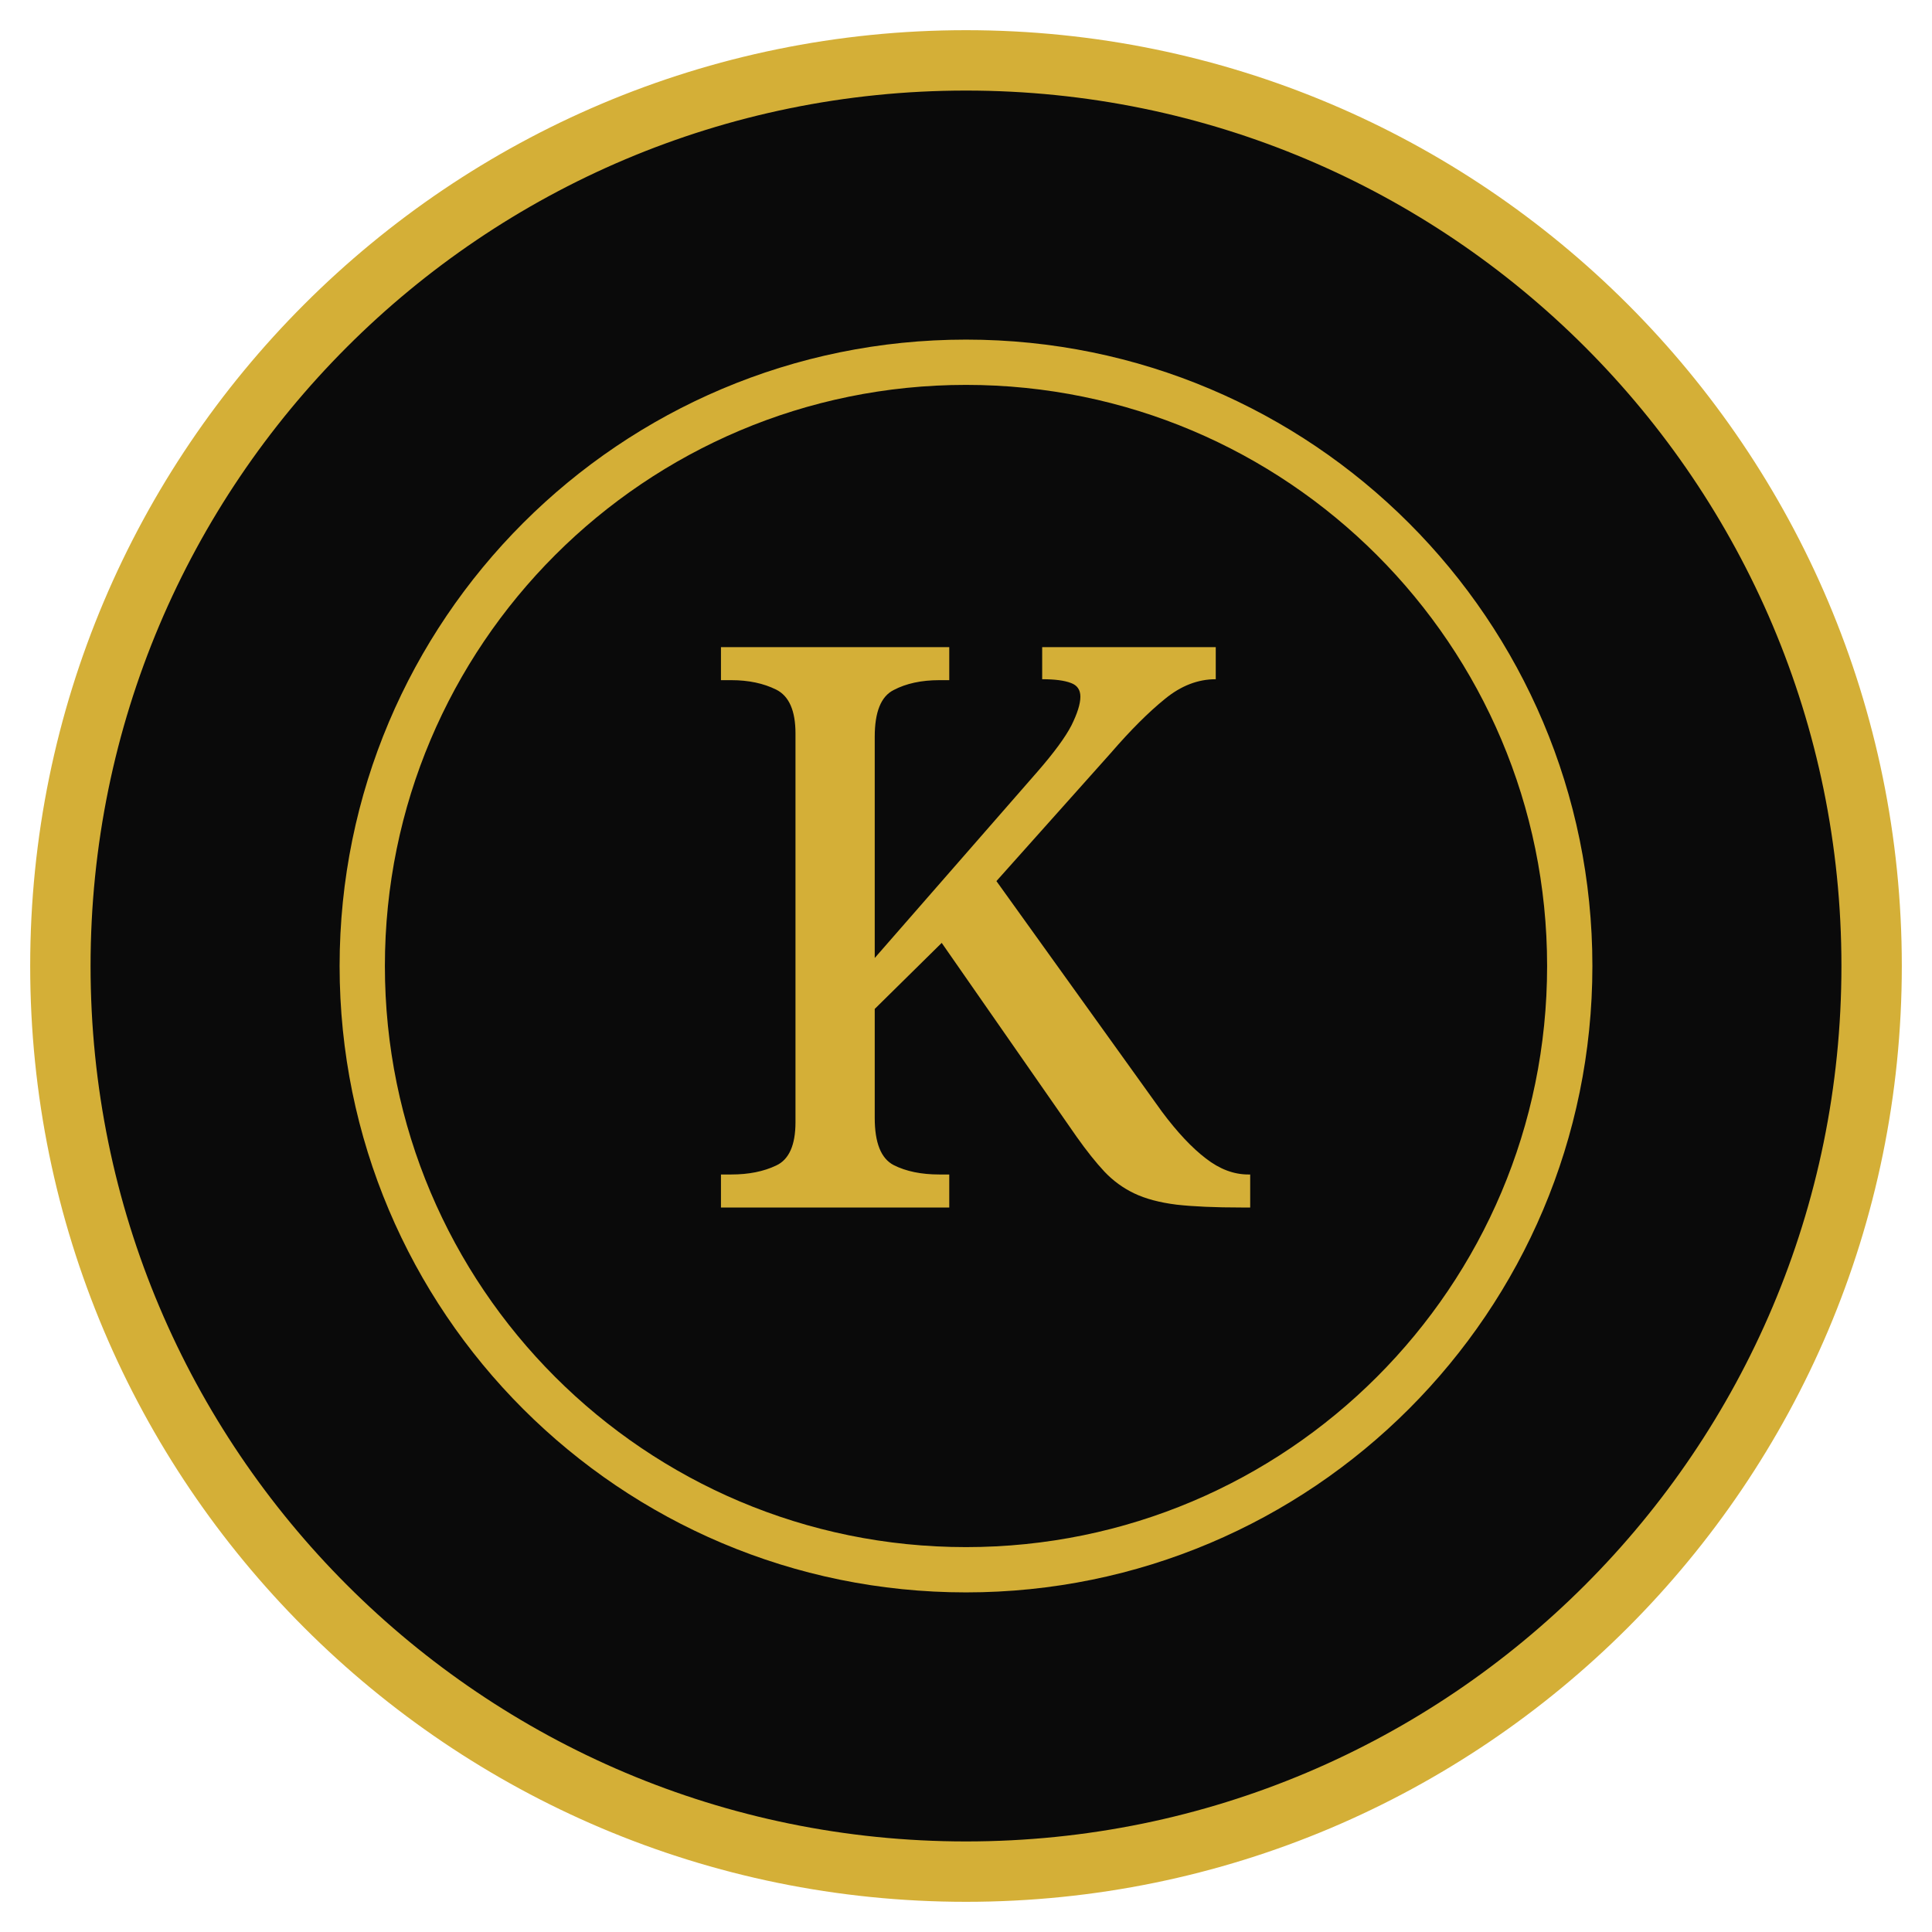
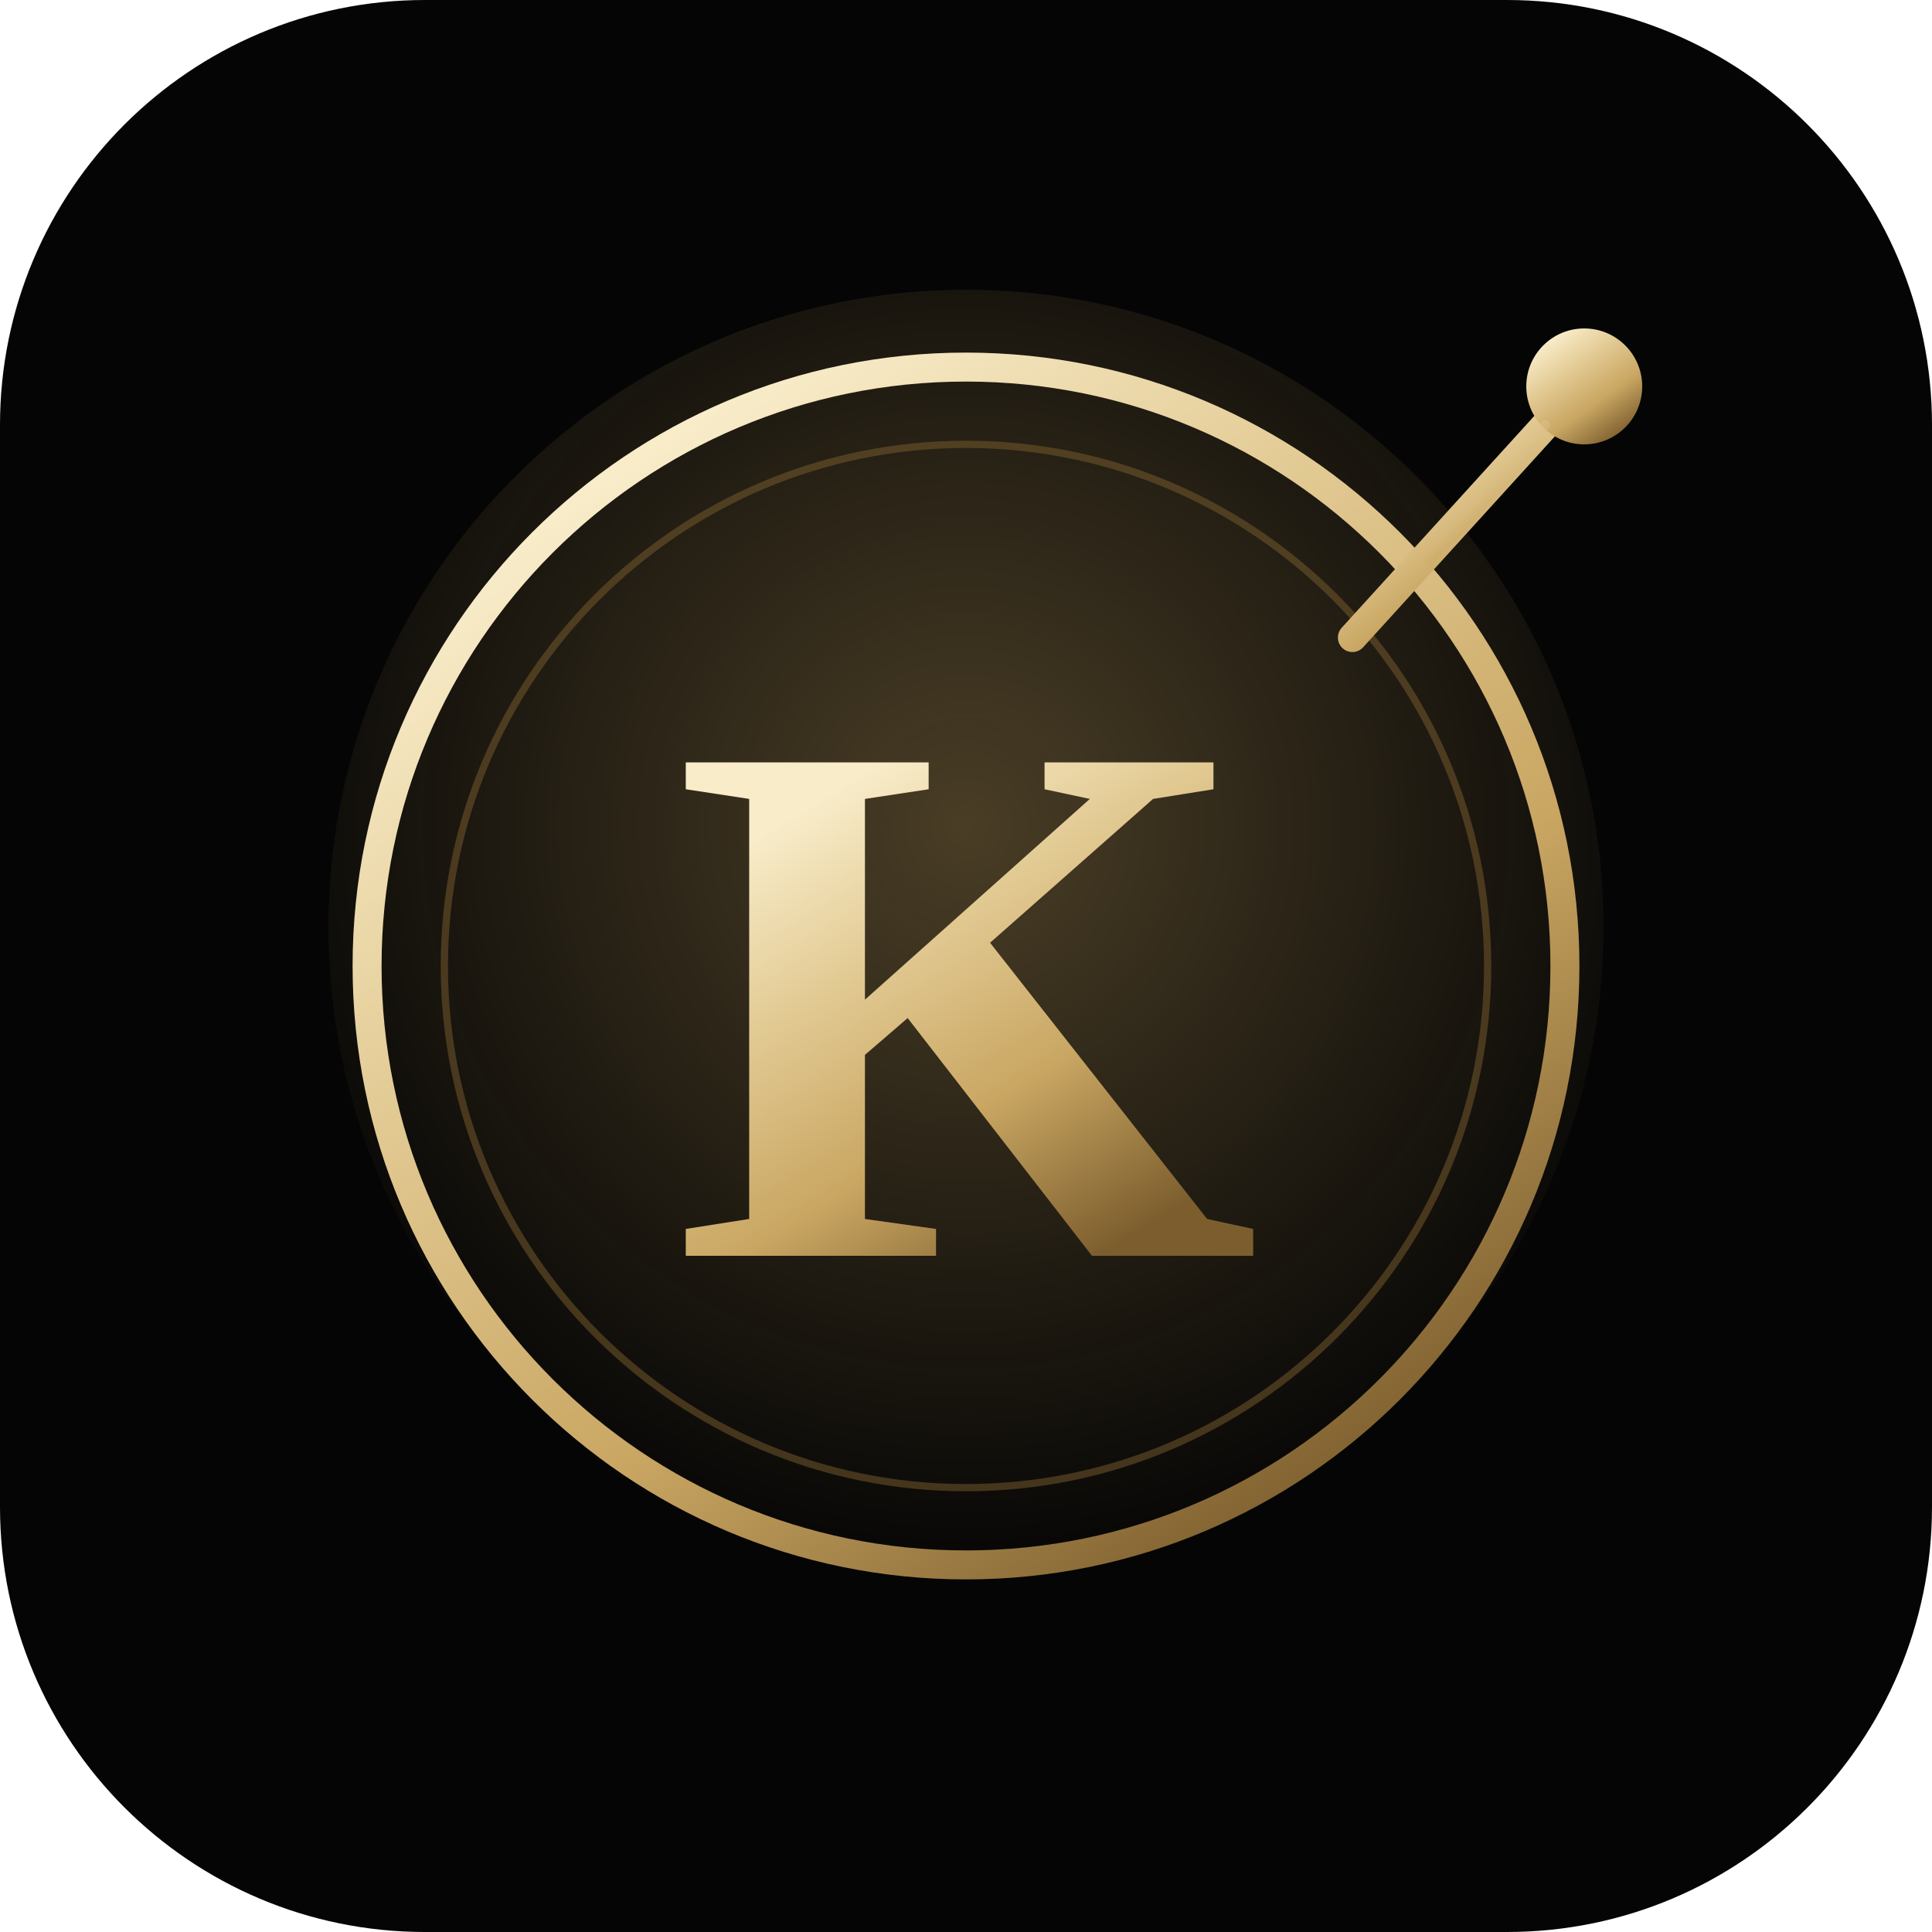
- <svg xmlns="http://www.w3.org/2000/svg" viewBox="0 0 64 64">
-   <circle cx="32" cy="32" r="30" fill="#0a0a0a" stroke="#d4af37" stroke-width="2" />
-   <circle cx="32" cy="32" r="20" fill="none" stroke="#d4af37" stroke-width="1.5" />
-   <text x="32" y="40" font-family="Georgia, serif" font-size="26" fill="#d4af37" text-anchor="middle">K</text>
+ <svg xmlns="http://www.w3.org/2000/svg" viewBox="0 0 200 200">
+   <defs>
+     <linearGradient id="kwGold" x1="20%" y1="10%" x2="80%" y2="95%">
+       <stop offset="0%" stop-color="#f8ecc9" />
+       <stop offset="30%" stop-color="#e3cb95" />
+       <stop offset="65%" stop-color="#c9a662" />
+       <stop offset="100%" stop-color="#7c5e2e" />
+     </linearGradient>
+     <radialGradient id="kwGlow" cx="50%" cy="42%" r="60%">
+       <stop offset="0%" stop-color="#c9a662" stop-opacity="0.35" />
+       <stop offset="100%" stop-color="#c9a662" stop-opacity="0" />
+     </radialGradient>
+   </defs>
+   <rect x="0" y="0" width="200" height="200" rx="44" fill="#050505" />
+   <circle cx="100" cy="96" r="66" fill="url(#kwGlow)" />
+   <circle cx="100" cy="100" r="62" fill="none" stroke="url(#kwGold)" stroke-width="3" />
+   <circle cx="100" cy="100" r="54" fill="none" stroke="#7c5e2e" stroke-width="0.75" stroke-opacity="0.5" />
+   <text x="100" y="130" text-anchor="middle" font-family="Georgia, 'Times New Roman', serif" font-weight="700" font-size="78" fill="url(#kwGold)">K</text>
+   <path d="M 140 66 L 160 44" stroke="url(#kwGold)" stroke-width="3" stroke-linecap="round" />
+   <circle cx="164" cy="40" r="6" fill="url(#kwGold)" />
+   <path d="M 148 58 Q 156 50 160 44" stroke="url(#kwGold)" stroke-width="1" stroke-opacity="0.4" fill="none" stroke-linecap="round" />
</svg>
